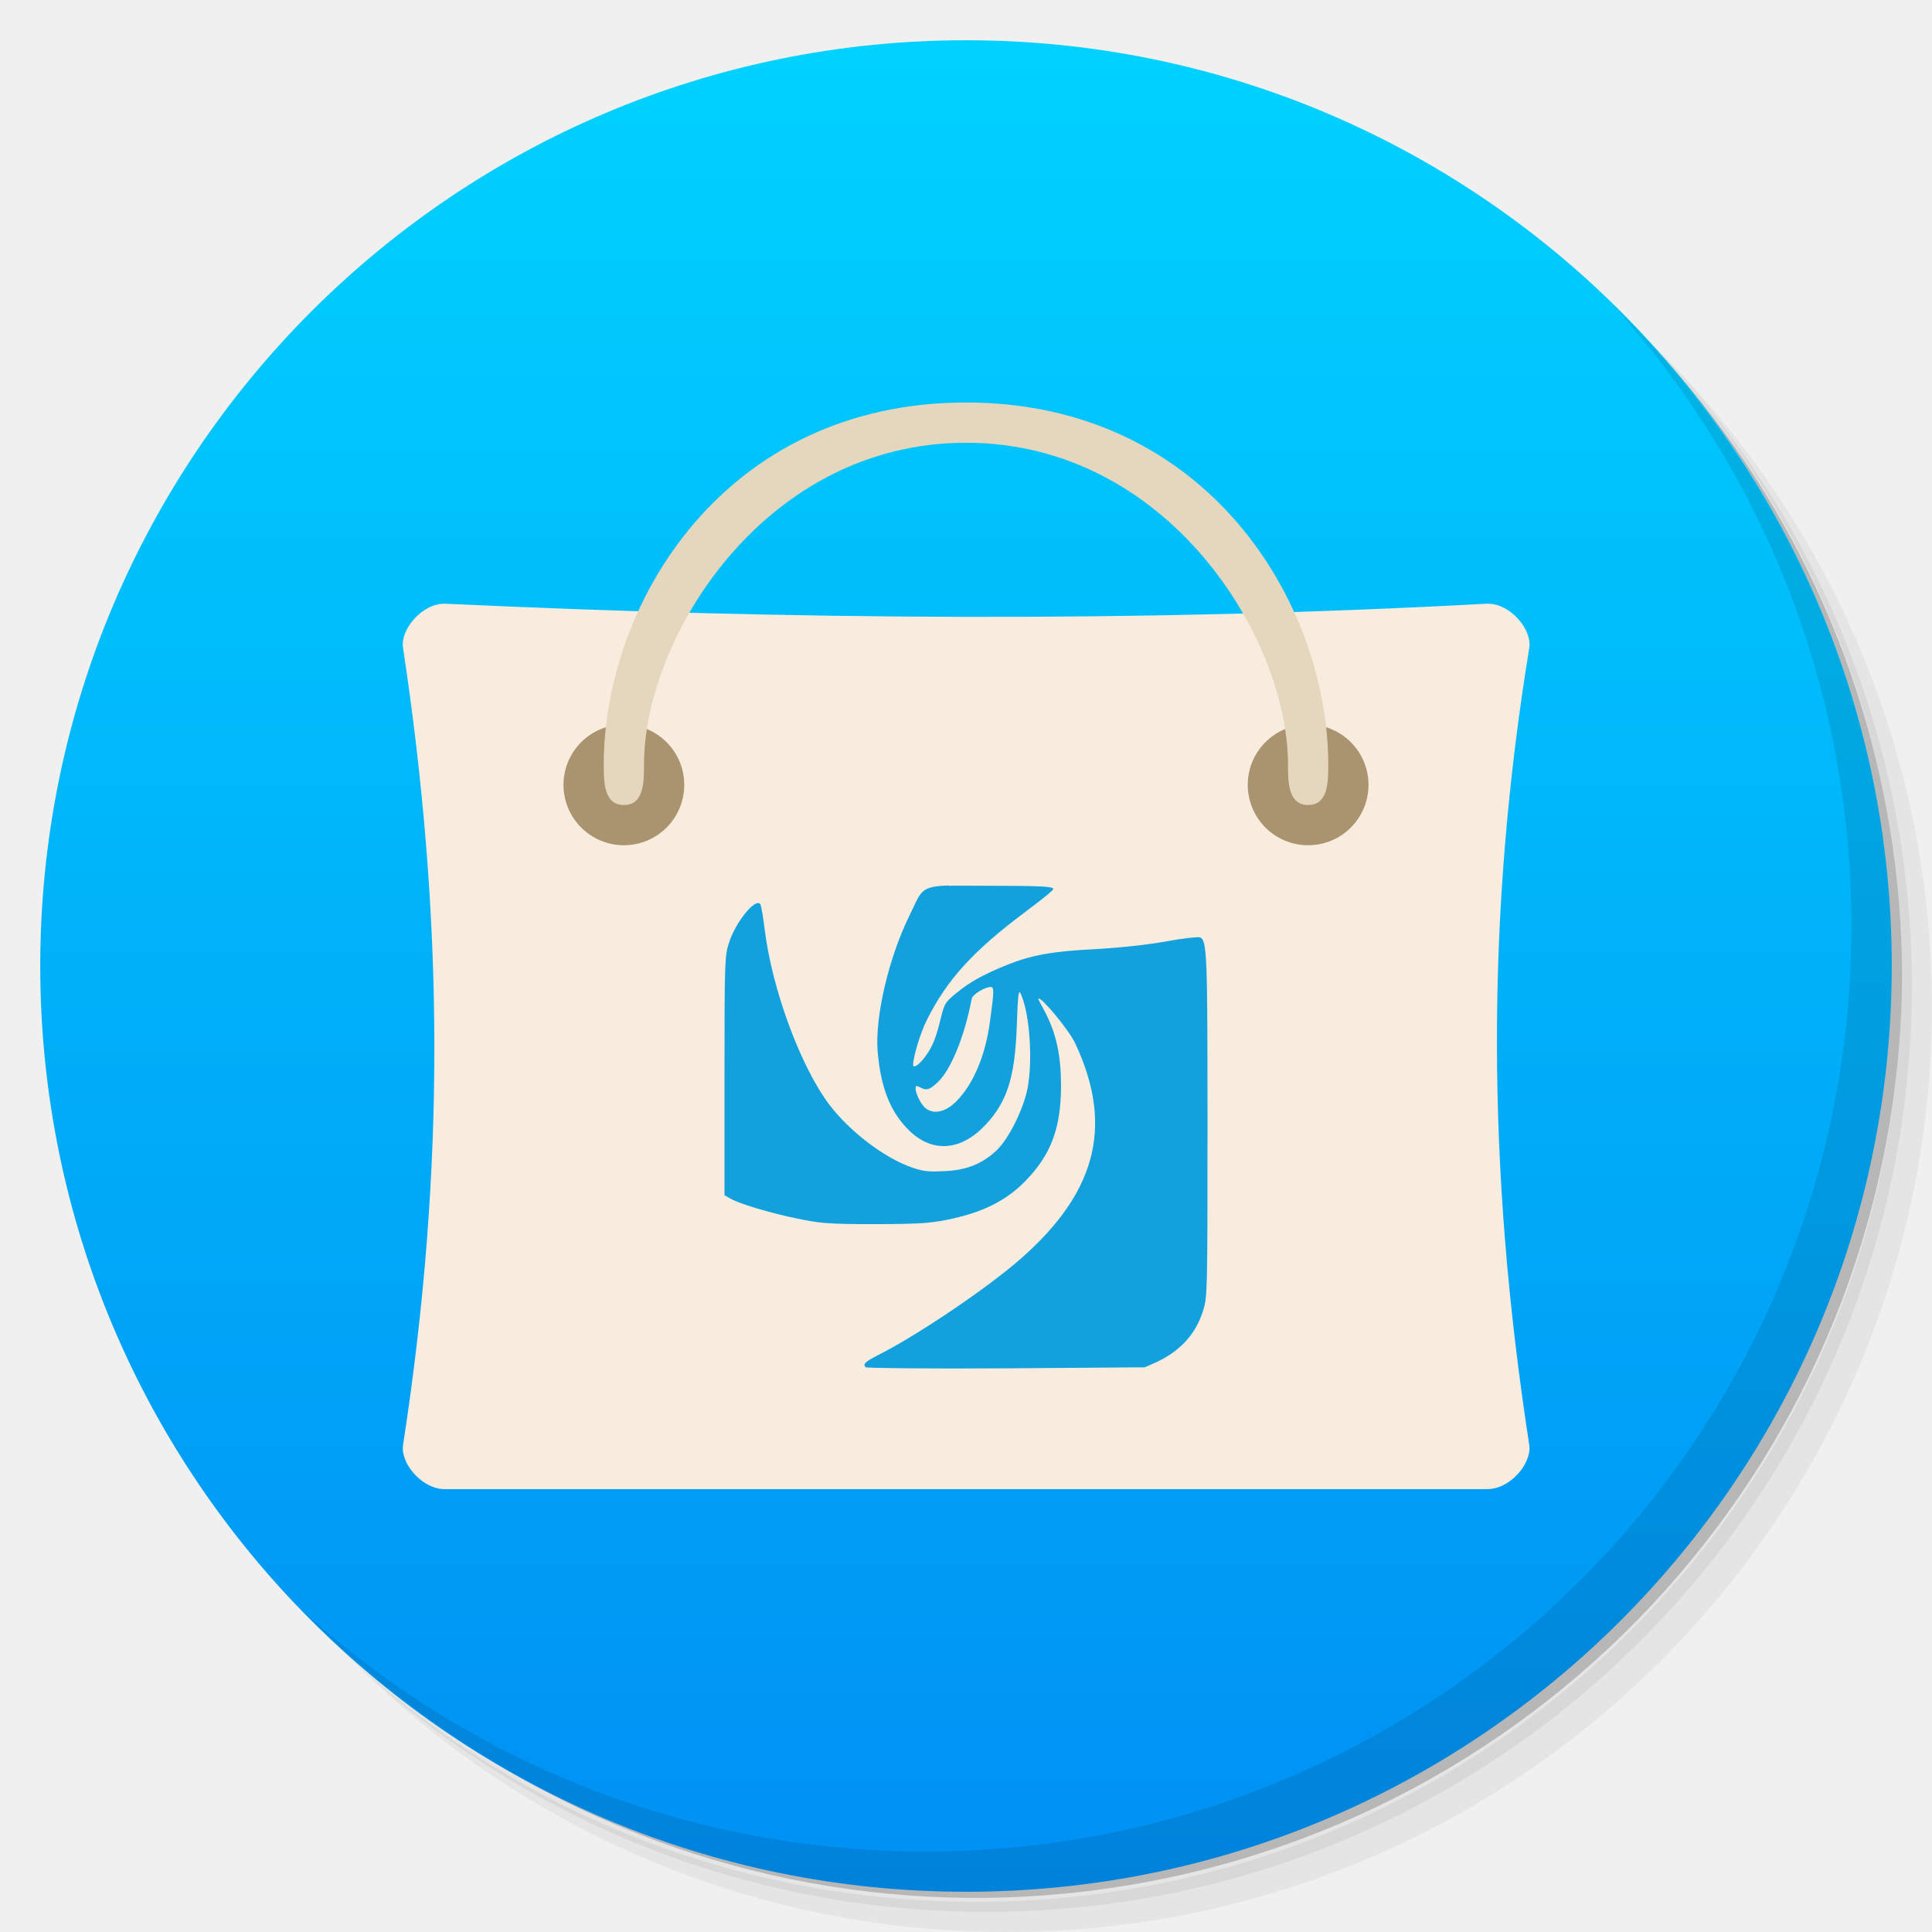
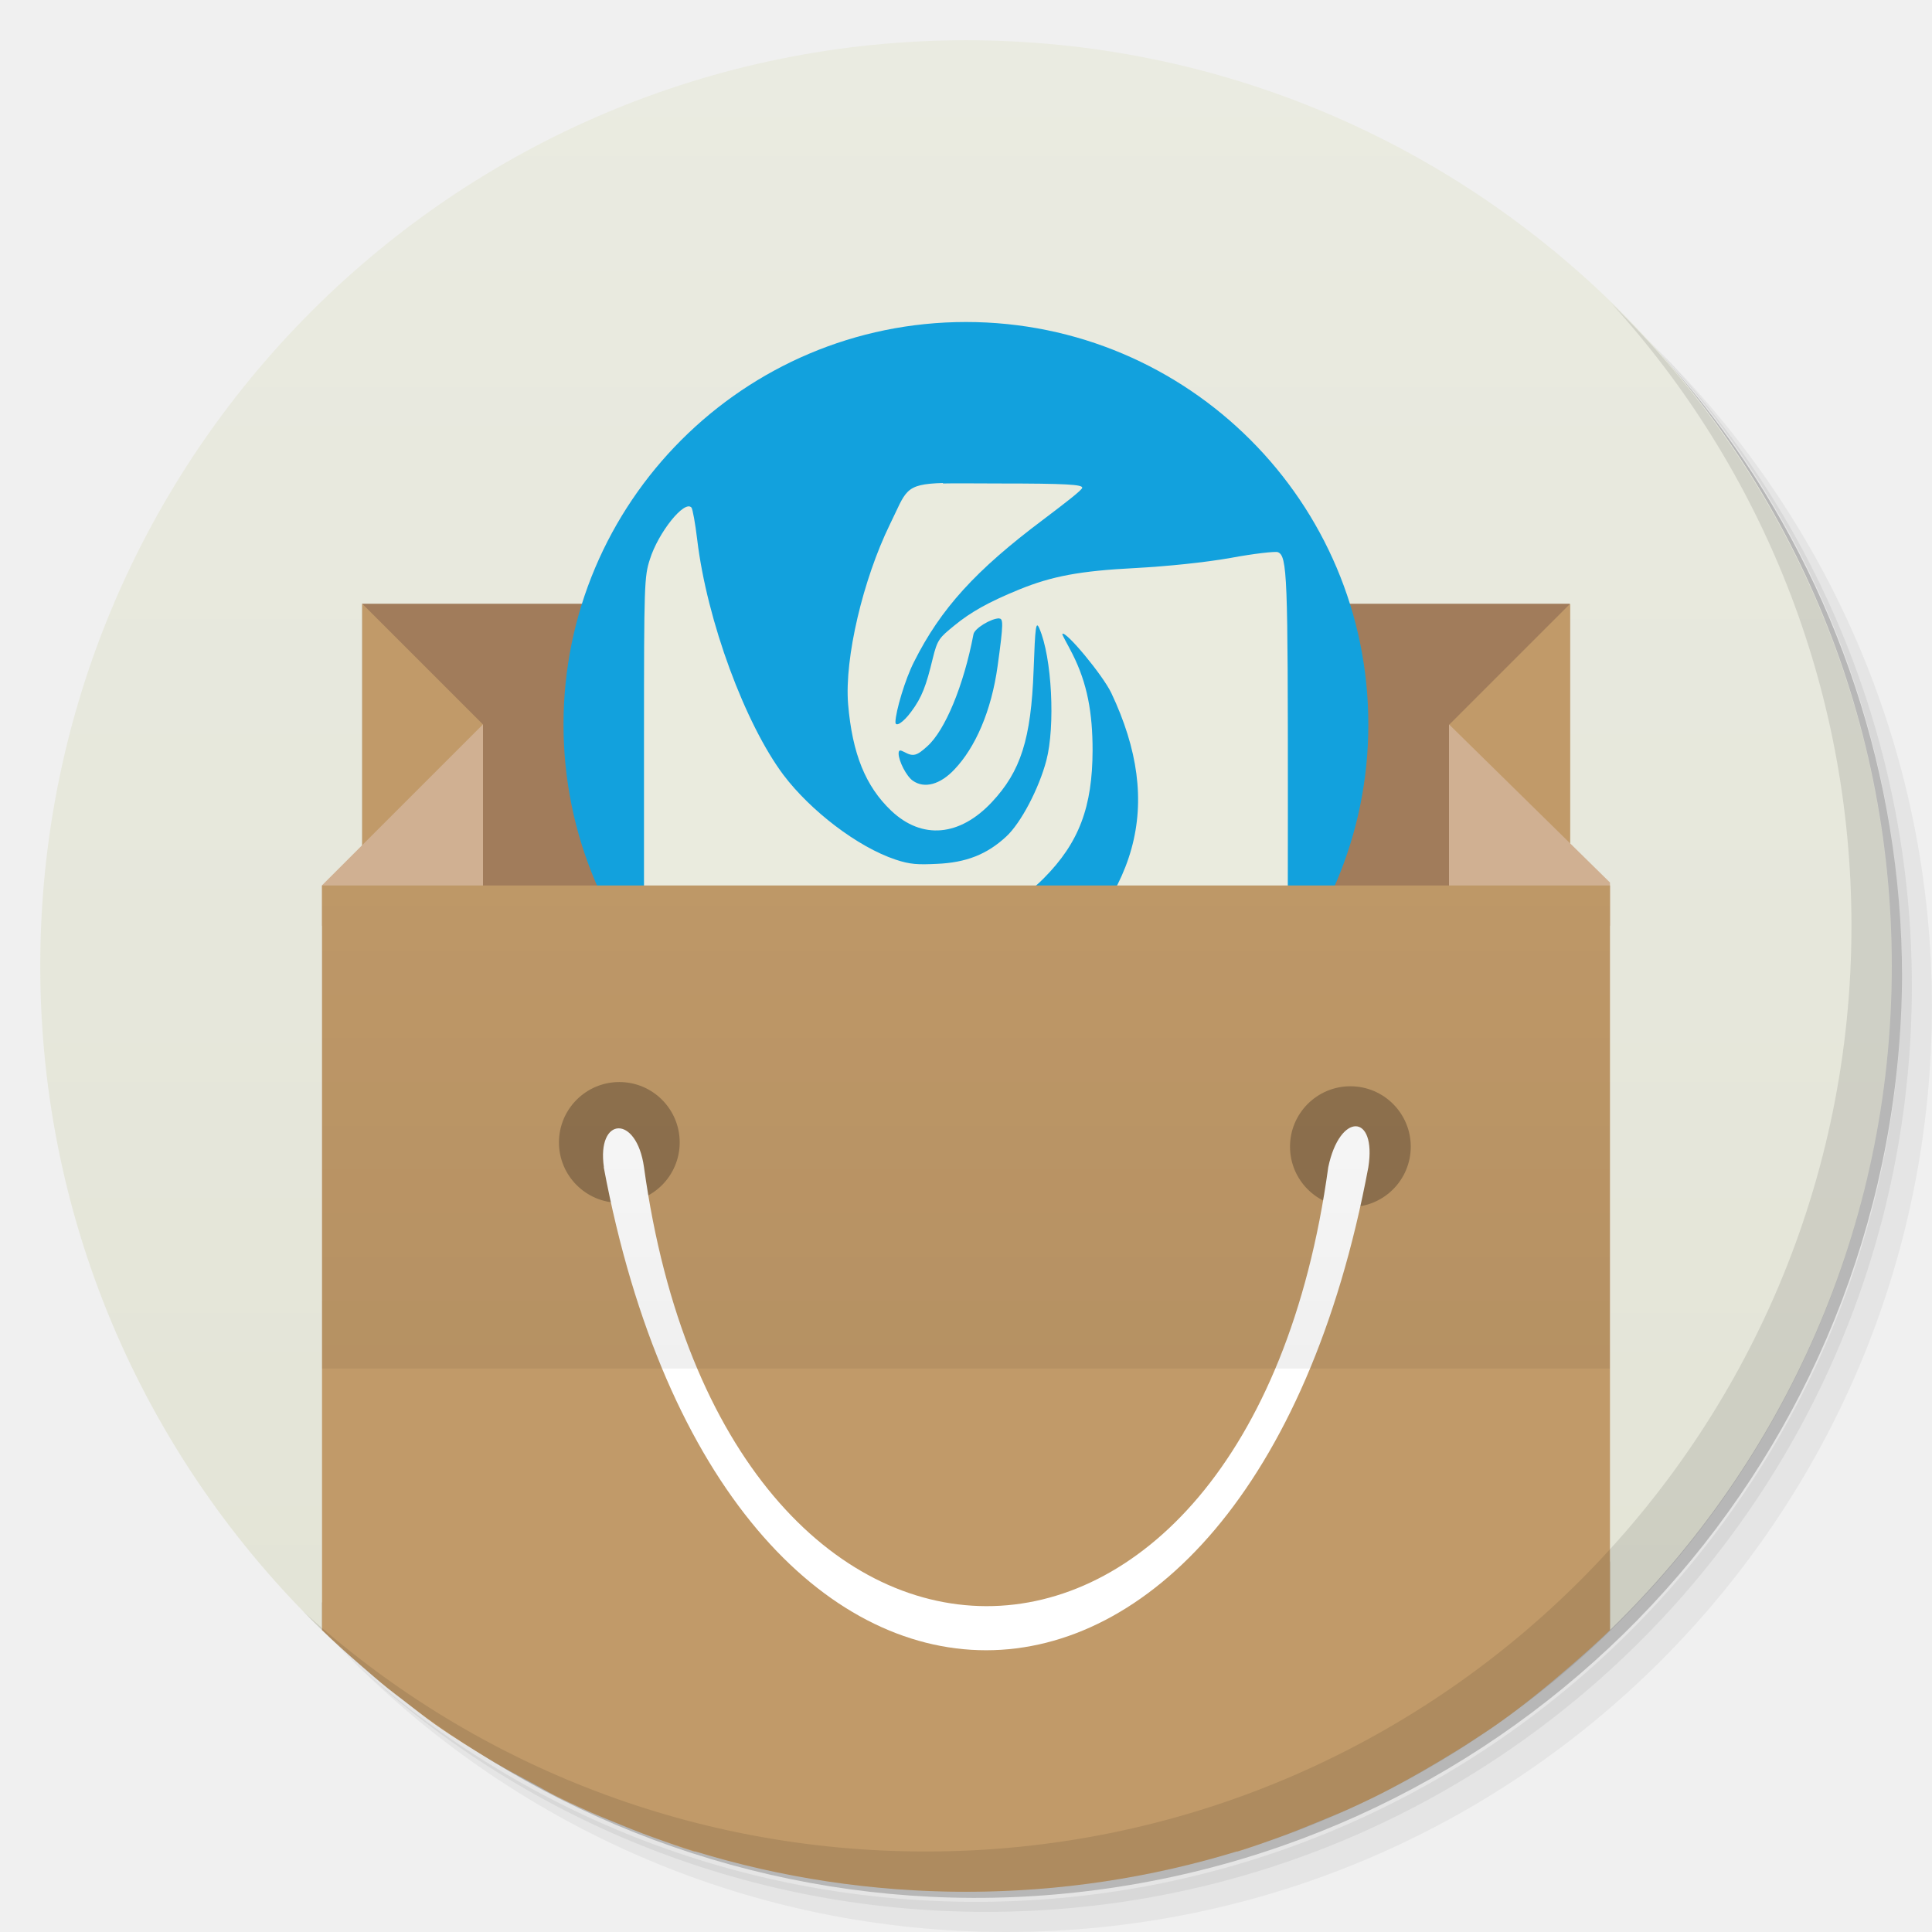
- <svg xmlns="http://www.w3.org/2000/svg" xmlns:xlink="http://www.w3.org/1999/xlink" viewBox="0 0 48 48" id="svg2" version="1.1" width="100%" height="100%">
-   <defs id="defs4">
+ <svg xmlns="http://www.w3.org/2000/svg" xmlns:xlink="http://www.w3.org/1999/xlink" viewBox="0 0 48 48">
+   <defs>
    <clipPath id="clipPath-791696858">
-       <g transform="translate(0,-1004.362)" id="g7">
-         <path d="m -24 13 c 0 1.105 -0.672 2 -1.5 2 -0.828 0 -1.5 -0.895 -1.5 -2 0 -1.105 0.672 -2 1.5 -2 0.828 0 1.5 0.895 1.5 2 z" transform="matrix(15.33333,0,0,11.5,415,878.8622)" fill="#1890d0" id="path9" />
+       <g transform="translate(0,-1004.362)">
+         <path d="m -24 13 c 0 1.105 -0.672 2 -1.5 2 -0.828 0 -1.5 -0.895 -1.5 -2 0 -1.105 0.672 -2 1.5 -2 0.828 0 1.5 0.895 1.5 2 z" transform="matrix(15.33333,0,0,11.5,415,878.8622)" fill="#1890d0" />
      </g>
    </clipPath>
-     <clipPath id="clipPath11">
-       <g transform="translate(0,-1004.362)" id="g13">
-         <path d="m -24 13 c 0 1.105 -0.672 2 -1.5 2 -0.828 0 -1.5 -0.895 -1.5 -2 0 -1.105 0.672 -2 1.5 -2 0.828 0 1.5 0.895 1.5 2 z" transform="matrix(15.33333,0,0,11.5,415,878.8622)" fill="#1890d0" id="path15" />
+     <clipPath>
+       <g transform="translate(0,-1004.362)">
+         <path d="m -24 13 c 0 1.105 -0.672 2 -1.5 2 -0.828 0 -1.5 -0.895 -1.5 -2 0 -1.105 0.672 -2 1.5 -2 0.828 0 1.5 0.895 1.5 2 z" transform="matrix(15.33333,0,0,11.5,415,878.8622)" fill="#1890d0" />
      </g>
    </clipPath>
    <linearGradient id="linearGradient3132" gradientUnits="userSpaceOnUse" gradientTransform="matrix(1,0,0,1.090909,2.98819e-6,-3.09091)" y1="34" x2="0" y2="19">
-       <stop stop-color="#000" stop-opacity="0.059" id="stop18" />
-       <stop offset="1" stop-color="#000" stop-opacity="0" id="stop20" />
+       <stop stop-color="#000" stop-opacity="0.059" />
+       <stop offset="1" stop-color="#000" stop-opacity="0" />
    </linearGradient>
    <linearGradient id="linearGradient3165" gradientUnits="userSpaceOnUse" gradientTransform="matrix(0,-1,1,0,-1.5e-6,48)" x1="1" x2="47">
-       <stop stop-color="#e2e3d5" stop-opacity="1" id="stop23" />
-       <stop offset="1" stop-color="#eaebe1" stop-opacity="1" id="stop25" />
+       <stop stop-color="#e2e3d5" stop-opacity="1" />
+       <stop offset="1" stop-color="#eaebe1" stop-opacity="1" />
    </linearGradient>
-     <linearGradient id="linearGradient3764" x1="1" x2="47" gradientUnits="userSpaceOnUse" gradientTransform="matrix(0,-1,1,0,-1.5e-6,48)">
-       <stop stop-color="#f6b042" stop-opacity="1" id="stop7" />
-       <stop offset="1" stop-color="#f7b754" stop-opacity="1" id="stop9" />
-     </linearGradient>
-     <clipPath id="clipPath-096530490">
-       <g transform="translate(0,-1004.362)" id="g12">
-         <path style="fill:#1890d0" d="m -24,13 c 0,1.105 -0.672,2 -1.5,2 -0.828,0 -1.5,-0.895 -1.5,-2 0,-1.105 0.672,-2 1.5,-2 0.828,0 1.5,0.895 1.5,2 z" transform="matrix(15.33333,0,0,11.5,415,878.8622)" id="path14" />
-       </g>
-     </clipPath>
-     <clipPath id="clipPath-106233399">
-       <g transform="translate(0,-1004.362)" id="g17">
-         <path style="fill:#1890d0" d="m -24,13 c 0,1.105 -0.672,2 -1.5,2 -0.828,0 -1.5,-0.895 -1.5,-2 0,-1.105 0.672,-2 1.5,-2 0.828,0 1.5,0.895 1.5,2 z" transform="matrix(15.33333,0,0,11.5,415,878.8622)" id="path19" />
-       </g>
-     </clipPath>
-     <linearGradient xlink:href="#linear0" id="linearGradient3086" gradientUnits="userSpaceOnUse" gradientTransform="matrix(0,-3.543307,3.543307,0,-3.50784e-7,48)" x1="0" x2="13.547" />
-     <linearGradient id="linear0" gradientUnits="userSpaceOnUse" x1="0" x2="13.547" gradientTransform="matrix(0,-3.543307,3.543307,0,-3.50784e-7,48)">
-       <stop stop-color="#008ef3" stop-opacity="1" id="stop19" />
-       <stop offset="1" stop-color="#00d4ff" stop-opacity="1" id="stop21" />
-     </linearGradient>
-     <linearGradient x2="13.547" x1="0" gradientTransform="matrix(0,-3.543307,3.543307,0,-1e-6,48)" gradientUnits="userSpaceOnUse" id="linearGradient3041" xlink:href="#linear0" />
  </defs>
-   <g id="g21">
-     <path style="opacity:0.05" d="m 36.31,5 c 5.859,4.062 9.688,10.831 9.688,18.5 0,12.426 -10.07,22.5 -22.5,22.5 -7.669,0 -14.438,-3.828 -18.5,-9.688 1.037,1.822 2.306,3.499 3.781,4.969 4.085,3.712 9.514,5.969 15.469,5.969 12.703,0 23,-10.298 23,-23 0,-5.954 -2.256,-11.384 -5.969,-15.469 C 39.81,7.306 38.132,6.037 36.31,5 z m 4.969,3.781 c 3.854,4.113 6.219,9.637 6.219,15.719 0,12.703 -10.297,23 -23,23 -6.081,0 -11.606,-2.364 -15.719,-6.219 4.16,4.144 9.883,6.719 16.219,6.719 12.703,0 23,-10.298 23,-23 0,-6.335 -2.575,-12.06 -6.719,-16.219 z" id="path23" />
-     <path style="opacity:0.1" d="m 41.28,8.781 c 3.712,4.085 5.969,9.514 5.969,15.469 0,12.703 -10.297,23 -23,23 -5.954,0 -11.384,-2.256 -15.469,-5.969 4.113,3.854 9.637,6.219 15.719,6.219 12.703,0 23,-10.298 23,-23 0,-6.081 -2.364,-11.606 -6.219,-15.719 z" id="path25" />
-     <path style="opacity:0.2" d="M 31.25,2.375 C 39.865,5.529 46,13.792 46,23.505 c 0,12.426 -10.07,22.5 -22.5,22.5 -9.708,0 -17.971,-6.135 -21.12,-14.75 a 23,23 0 0 0 44.875,-7 23,23 0 0 0 -16,-21.875 z" id="path27" />
+   <g>
+     <path d="m 36.31 5 c 5.859 4.062 9.688 10.831 9.688 18.5 c 0 12.426 -10.07 22.5 -22.5 22.5 c -7.669 0 -14.438 -3.828 -18.5 -9.688 c 1.037 1.822 2.306 3.499 3.781 4.969 c 4.085 3.712 9.514 5.969 15.469 5.969 c 12.703 0 23 -10.298 23 -23 c 0 -5.954 -2.256 -11.384 -5.969 -15.469 c -1.469 -1.475 -3.147 -2.744 -4.969 -3.781 z m 4.969 3.781 c 3.854 4.113 6.219 9.637 6.219 15.719 c 0 12.703 -10.297 23 -23 23 c -6.081 0 -11.606 -2.364 -15.719 -6.219 c 4.16 4.144 9.883 6.719 16.219 6.719 c 12.703 0 23 -10.298 23 -23 c 0 -6.335 -2.575 -12.06 -6.719 -16.219 z" opacity="0.05" />
+     <path d="m 41.28 8.781 c 3.712 4.085 5.969 9.514 5.969 15.469 c 0 12.703 -10.297 23 -23 23 c -5.954 0 -11.384 -2.256 -15.469 -5.969 c 4.113 3.854 9.637 6.219 15.719 6.219 c 12.703 0 23 -10.298 23 -23 c 0 -6.081 -2.364 -11.606 -6.219 -15.719 z" opacity="0.1" />
+     <path d="m 31.25 2.375 c 8.615 3.154 14.75 11.417 14.75 21.13 c 0 12.426 -10.07 22.5 -22.5 22.5 c -9.708 0 -17.971 -6.135 -21.12 -14.75 a 23 23 0 0 0 44.875 -7 a 23 23 0 0 0 -16 -21.875 z" opacity="0.2" />
  </g>
-   <path style="fill:url(#linearGradient3041);stroke:none" d="M 24,1 C 11.297,1 1,11.297 1,24 1,36.703 11.297,47 24,47 36.703,47 47,36.703 47,24 47,11.297 36.703,1 24,1 z" id="path33" />
-   <g id="g33" />
-   <g id="g35">
-     <g clip-path="url(#clipPath-096530490)" id="g37">
-       <g transform="translate(1,1)" id="g39">
-         <g style="opacity:0.1" id="g41">
-           <g id="g43">
-             <path style="fill:#000000;fill-opacity:1;fill-rule:nonzero;stroke:none" d="m 11.08,15 c -0.586,-0.031 -1.145,0.648 -1.066,1.098 1.01,6.68 1.063,12.918 0,19.801 -0.074,0.453 0.48,1.121 1.066,1.098 8.617,0 17.227,0 25.836,0 0.598,0.023 1.148,-0.645 1.078,-1.098 -1.063,-6.879 -1.078,-13.199 0,-19.801 0.078,-0.453 -0.48,-1.133 -1.078,-1.098 -8.738,0.473 -17.32,0.395 -25.836,0 m 0,0" id="path45" />
-             <path style="fill:#000000;fill-opacity:1;fill-rule:nonzero;stroke:none" d="M 17,19.5 C 17,20.328 16.328,21 15.5,21 14.672,21 14,20.328 14,19.5 14,18.672 14.672,18 15.5,18 c 0.828,0 1.5,0.672 1.5,1.5 m 0,0" id="path47" />
-             <path style="fill:#000000;fill-opacity:1;fill-rule:nonzero;stroke:none" d="M 34,19.5 C 34,20.328 33.328,21 32.5,21 31.672,21 31,20.328 31,19.5 31,18.672 31.672,18 32.5,18 c 0.828,0 1.5,0.672 1.5,1.5 m 0,0" id="path49" />
-             <path style="fill:#000000;fill-opacity:1;fill-rule:nonzero;stroke:none" d="M 15.5,20 C 15,20 15,19.422 15,19 c 0,-4.01 3,-9 9,-9 5.996,0 9,4.988 9,9 0,0.422 0,1 -0.5,1 C 32,20 32,19.422 32,19 c 0,-3.168 -3,-8 -8,-8 -5,0 -8,4.832 -8,8 0,0.422 0,1 -0.496,1 m 0,0" id="path51" />
-             <path style="fill:#000000;fill-opacity:1;fill-rule:nonzero;stroke:none" d="m 27.313,20.04 c -0.43,0.035 -0.832,0.262 -1.063,0.656 -0.371,0.641 -0.141,1.445 0.5,1.816 0.637,0.367 1.445,0.168 1.813,-0.469 0.367,-0.637 0.137,-1.473 -0.5,-1.844 -0.242,-0.137 -0.492,-0.172 -0.75,-0.156 M 24,21.449 c -0.926,0 -1.789,0.207 -2.563,0.594 l 0.938,1.688 c 0.5,-0.234 1.039,-0.375 1.629,-0.375 2.035,0 3.699,1.566 3.875,3.578 l 1.906,-0.031 c -0.094,-1.473 -0.73,-2.813 -1.719,-3.781 -0.508,0.191 -1.086,0.164 -1.594,-0.125 -0.508,-0.293 -0.82,-0.777 -0.906,-1.313 -0.492,-0.137 -1.027,-0.219 -1.563,-0.219 m -3.223,0.98 c -1.168,0.781 -2.043,1.945 -2.406,3.348 0.422,0.344 0.719,0.883 0.719,1.469 0,0.59 -0.297,1.129 -0.719,1.473 0.363,1.398 1.238,2.559 2.406,3.344 l 0.969,-1.625 c -1,-0.707 -1.656,-1.871 -1.656,-3.191 0,-1.316 0.652,-2.512 1.656,-3.219 m -4.547,1.871 c -0.738,0 -1.344,0.609 -1.344,1.344 0,0.738 0.605,1.313 1.344,1.313 0.738,0 1.313,-0.574 1.313,-1.313 0,-0.734 -0.574,-1.344 -1.313,-1.344 m 10.664,1.688 c -0.172,1.992 -1.84,3.578 -3.875,3.578 -0.59,0 -1.129,-0.141 -1.625,-0.375 l -0.941,1.688 c 0.777,0.391 1.641,0.602 2.563,0.602 0.539,0 1.07,-0.078 1.563,-0.227 0.09,-0.527 0.402,-1.02 0.906,-1.309 0.508,-0.297 1.09,-0.348 1.594,-0.156 0.988,-0.973 1.629,-2.281 1.719,-3.75 m -2.559,4.172 c -0.172,0.023 -0.305,0.102 -0.465,0.191 -0.641,0.367 -0.871,1.172 -0.5,1.813 0.367,0.641 1.172,0.867 1.813,0.5 0.637,-0.363 0.867,-1.199 0.5,-1.844 -0.277,-0.477 -0.828,-0.719 -1.344,-0.656 m -0.004,0" id="path53" />
+   <path d="m 24 1 c -12.703 0 -23 10.297 -23 23 c 0 6.479 2.69 12.32 7 16.5 l 0 -6.5 l 0 -12 l 32 0 l 0 12 l 0 6.5 c 4.31 -4.18 7 -10.02 7 -16.5 c 0 -12.703 -10.297 -23 -23 -23 z m 16 39.5 c -0.323 0.313 -0.66 0.612 -1 0.906 c 0.34 -0.294 0.677 -0.593 1 -0.906 z m -32 0 c 0.323 0.313 0.66 0.613 1 0.906 c -0.34 -0.294 -0.677 -0.593 -1 -0.906 z m 4.281 3.281 c 0.314 0.186 0.645 0.36 0.969 0.531 c -0.321 -0.171 -0.657 -0.346 -0.969 -0.531 z m 23.438 0 c -0.412 0.245 -0.851 0.464 -1.281 0.688 c 0.43 -0.22 0.867 -0.442 1.281 -0.688 z m -18.438 2.219 c 0.46 0.14 0.934 0.263 1.406 0.375 c -0.471 -0.112 -0.948 -0.235 -1.406 -0.375 z m 13.438 0 c -0.458 0.14 -0.935 0.263 -1.406 0.375 c 0.472 -0.112 0.946 -0.235 1.406 -0.375 z" fill="url(#linearGradient3165)" fill-opacity="1" />
+   <g>
+     <g clip-path="url(#clipPath-791696858)">
+       <g transform="translate(1,1)">
+         <g opacity="0.1">
+           <g>
+             <path d="m 9 15 l 30 0 l 0 9.996 l -30 0 m 0 -9.996" fill="#000" stroke="none" fill-rule="nonzero" fill-opacity="1" />
+             <path d="m 9 15 l 3 3 l -0.664 3 l -2.336 1 m 0 -7" fill="#000" stroke="none" fill-rule="nonzero" fill-opacity="1" />
+             <path d="m 8 23 l 4 0 l 0 -0.715 c 0 -1.191 0 -6.492 0 -4.289 l -4 4 m 0 1" fill="#000" stroke="none" fill-rule="nonzero" fill-opacity="1" />
+             <path d="m 39.01 15 l -3 3 l 0.664 3 l 2.336 1 m 0 -7" fill="#000" stroke="none" fill-rule="nonzero" fill-opacity="1" />
+             <path d="m 40 23 l -4 0 l 0 -0.715 c 0 -1.191 0 -6.492 0 -4.289 l 4 3.93 m 0 1.074" fill="#000" stroke="none" fill-rule="nonzero" fill-opacity="1" />
+             <path d="m 8 34 l 0 14 l 32 0 l 0 -14 m -32 0" fill="#000" stroke="none" fill-rule="nonzero" fill-opacity="1" />
+             <path d="m 24 8 c -5.523 0 -10 4.48 -10 10 c 0 5.523 4.477 10 10 10 c 5.523 0 9.996 -4.48 9.996 -10 c 0 -5.523 -4.477 -10 -9.996 -10 m 0 0" fill="#000" stroke="none" fill-rule="nonzero" fill-opacity="1" />
+             <path d="m 23.43 12 c -0.977 0.027 -0.91 0.199 -1.324 1.035 c -0.66 1.355 -1.129 3.309 -1.035 4.461 c 0.105 1.234 0.434 2.039 1.07 2.645 c 0.77 0.73 1.707 0.637 2.504 -0.215 c 0.711 -0.762 0.973 -1.555 1.035 -3.285 c 0.039 -1.09 0.059 -1.219 0.141 -1.031 c 0.316 0.723 0.398 2.434 0.176 3.281 c -0.184 0.699 -0.633 1.559 -1 1.895 c -0.48 0.445 -1 0.645 -1.715 0.676 c -0.477 0.023 -0.668 0.016 -1.031 -0.105 c -0.949 -0.316 -2.117 -1.219 -2.785 -2.102 c -0.949 -1.266 -1.902 -3.82 -2.145 -5.855 c -0.047 -0.395 -0.113 -0.754 -0.141 -0.789 c -0.172 -0.199 -0.828 0.621 -1.035 1.289 c -0.137 0.422 -0.145 0.625 -0.145 4.387 l 0 3.973 l 0.18 0.102 c 0.25 0.164 1.352 0.496 2.25 0.676 c 0.684 0.141 0.957 0.184 2.57 0.18 c 1.617 0 1.914 -0.047 2.539 -0.18 c 1.012 -0.223 1.766 -0.586 2.391 -1.215 c 0.883 -0.887 1.211 -1.781 1.215 -3.18 c 0 -0.926 -0.129 -1.664 -0.5 -2.395 c -0.133 -0.266 -0.266 -0.48 -0.25 -0.5 c 0.082 -0.082 1 1.02 1.215 1.469 c 1.32 2.793 0.695 5.07 -2.039 7.352 c -1.207 1 -3.297 2.391 -4.5 2.996 c -0.418 0.215 -0.496 0.293 -0.391 0.395 c 0.027 0.027 2.109 0.051 4.641 0.035 l 4.605 -0.035 l 0.395 -0.176 c 0.793 -0.379 1.297 -0.941 1.535 -1.715 c 0.137 -0.445 0.141 -0.645 0.141 -6.07 c 0 -5.703 -0.012 -6.188 -0.25 -6.281 c -0.059 -0.023 -0.594 0.035 -1.18 0.145 c -0.648 0.113 -1.566 0.207 -2.359 0.25 c -1.379 0.07 -2.078 0.203 -2.891 0.535 c -0.754 0.309 -1.195 0.555 -1.609 0.895 c -0.367 0.301 -0.418 0.34 -0.535 0.82 c -0.16 0.664 -0.266 0.961 -0.535 1.32 c -0.195 0.266 -0.395 0.395 -0.391 0.254 c 0.004 -0.254 0.238 -1.059 0.465 -1.5 c 0.66 -1.313 1.523 -2.266 3.211 -3.531 c 0.523 -0.395 0.965 -0.734 0.965 -0.789 c 0 -0.078 -0.379 -0.105 -2.074 -0.105 c -0.602 0 -1.066 -0.008 -1.391 0 m 1.398 3.355 c 0.105 0 0.113 0.109 -0.035 1.176 c -0.156 1.133 -0.559 2.031 -1.07 2.57 c -0.359 0.383 -0.75 0.484 -1.035 0.285 c -0.16 -0.109 -0.355 -0.492 -0.355 -0.676 c 0 -0.094 0.035 -0.094 0.148 -0.035 c 0.215 0.117 0.305 0.09 0.563 -0.145 c 0.441 -0.391 0.906 -1.508 1.148 -2.781 c 0.02 -0.145 0.438 -0.398 0.641 -0.398 m 0 0" fill="#000" stroke="none" fill-rule="nonzero" fill-opacity="1" />
+             <path d="m 8 22 l 0 24 l 32 0 l 0 -24 m -32 0" fill="#000" stroke="none" fill-rule="nonzero" fill-opacity="1" />
+             <use xlink:href="#SVGCleanerId_0" />
+             <use xlink:href="#SVGCleanerId_1" />
+             <path d="m 15 29 c 3 16 16 16 18.996 0 c 0.211 -1.344 -0.711 -1.371 -0.996 0 c -2 14.578 -15 14.5 -17 0 c -0.184 -1.316 -1.18 -1.262 -0.996 0 m 0 0" fill="#000" stroke="none" fill-rule="nonzero" fill-opacity="1" />
+             <path d="m 8 22 l 0 12 l 31.996 0 l 0 -12 m -31.996 0" fill="#000" stroke="none" fill-rule="nonzero" />
          </g>
        </g>
      </g>
    </g>
  </g>
-   <path id="path61" d="m 11.08,15 c -0.586,-0.031 -1.145,0.648 -1.066,1.098 1.01,6.68 1.063,12.918 0,19.801 -0.074,0.453 0.48,1.121 1.066,1.098 8.617,0 17.227,0 25.836,0 0.598,0.023 1.148,-0.645 1.078,-1.098 -1.063,-6.879 -1.078,-13.199 0,-19.801 0.078,-0.453 -0.48,-1.133 -1.078,-1.098 -8.738,0.473 -17.32,0.395 -25.836,0 m 0,0" style="fill:#f8ecde;fill-opacity:1;fill-rule:nonzero;stroke:none" />
-   <path id="path63" d="M 17,19.5 C 17,20.328 16.328,21 15.5,21 14.672,21 14,20.328 14,19.5 14,18.672 14.672,18 15.5,18 c 0.828,0 1.5,0.672 1.5,1.5 m 0,0" style="fill:#a9946f;fill-opacity:1;fill-rule:nonzero;stroke:none" />
-   <path id="path65" d="M 34,19.5 C 34,20.328 33.328,21 32.5,21 31.672,21 31,20.328 31,19.5 31,18.672 31.672,18 32.5,18 c 0.828,0 1.5,0.672 1.5,1.5 m 0,0" style="fill:#a9946f;fill-opacity:1;fill-rule:nonzero;stroke:none" />
-   <path id="path67" d="M 15.5,20 C 15,20 15,19.422 15,19 c 0,-4.01 3,-9 9,-9 5.996,0 9,4.988 9,9 0,0.422 0,1 -0.5,1 C 32,20 32,19.422 32,19 c 0,-3.168 -3,-8 -8,-8 -5,0 -8,4.832 -8,8 0,0.422 0,1 -0.496,1 m 0,0" style="fill:#e5d6be;fill-opacity:1;fill-rule:nonzero;stroke:none" />
-   <g id="g71">
-     <path style="opacity:0.1" d="m 40.03,7.531 c 3.712,4.084 5.969,9.514 5.969,15.469 0,12.703 -10.297,23 -23,23 C 17.045,46 11.615,43.744 7.53,40.031 11.708,44.322 17.54,47 23.999,47 c 12.703,0 23,-10.298 23,-23 0,-6.462 -2.677,-12.291 -6.969,-16.469 z" id="path73" />
+   <path d="m 9,15 30,0 0,9.996 -30,0 M 9,15" fill="#a17c5b" fill-rule="nonzero" stroke="none" fill-opacity="1" />
+   <path d="m 9,15 3,3 -0.664,3 L 9,22 m 0,-7" fill="#c19a69" fill-rule="nonzero" stroke="none" fill-opacity="1" />
+   <path d="m 8 23 4 0 0 -0.715 c 0 -1.191 0 -6.492 0 -4.289 l -4 4 m 0 1" fill="#d0b092" fill-rule="nonzero" stroke="none" fill-opacity="1" />
+   <path d="m 39.01 15 -3 3 0.664 3 2.336 1 m 0 -7" fill="#c19a69" fill-rule="nonzero" stroke="none" fill-opacity="1" />
+   <path d="m 40,23 -4,0 0,-0.715 c 0,-1.191 0,-6.492 0,-4.289 l 4,3.93 M 40,23" fill="#d0b092" fill-rule="nonzero" stroke="none" fill-opacity="1" />
+   <path d="m 24,8 c -5.523,0 -10,4.48 -10,10 0,5.523 4.477,10 10,10 5.523,0 9.996,-4.48 9.996,-10 C 33.996,12.477 29.519,8 24,8 m 0,0" fill="#12a1dd" fill-rule="nonzero" stroke="none" fill-opacity="1" />
+   <path d="m 23.43,12 c -0.977,0.027 -0.91,0.199 -1.324,1.035 -0.66,1.355 -1.129,3.309 -1.035,4.461 0.105,1.234 0.434,2.039 1.07,2.645 0.77,0.73 1.707,0.637 2.504,-0.215 0.711,-0.762 0.973,-1.555 1.035,-3.285 0.039,-1.09 0.059,-1.219 0.141,-1.031 0.316,0.723 0.398,2.434 0.176,3.281 -0.184,0.699 -0.633,1.559 -1,1.895 -0.48,0.445 -1,0.645 -1.715,0.676 -0.477,0.023 -0.668,0.016 -1.031,-0.105 C 21.302,21.041 20.134,20.138 19.466,19.255 18.517,17.989 17.564,15.435 17.321,13.4 17.274,13.005 17.208,12.646 17.18,12.611 17.008,12.412 16.352,13.232 16.145,13.9 16.008,14.322 16,14.525 16,18.287 l 0,3.973 0.18,0.102 c 0.25,0.164 1.352,0.496 2.25,0.676 0.684,0.141 0.957,0.184 2.57,0.18 1.617,0 1.914,-0.047 2.539,-0.18 1.012,-0.223 1.766,-0.586 2.391,-1.215 0.883,-0.887 1.211,-1.781 1.215,-3.18 0,-0.926 -0.129,-1.664 -0.5,-2.395 -0.133,-0.266 -0.266,-0.48 -0.25,-0.5 0.082,-0.082 1,1.02 1.215,1.469 1.32,2.793 0.695,5.07 -2.039,7.352 -1.207,1 -3.297,2.391 -4.5,2.996 -0.418,0.215 -0.496,0.293 -0.391,0.395 0.027,0.027 2.109,0.051 4.641,0.035 l 4.605,-0.035 0.395,-0.176 c 0.793,-0.379 1.297,-0.941 1.535,-1.715 0.137,-0.445 0.141,-0.645 0.141,-6.07 0,-5.703 -0.012,-6.188 -0.25,-6.281 -0.059,-0.023 -0.594,0.035 -1.18,0.145 -0.648,0.113 -1.566,0.207 -2.359,0.25 -1.379,0.07 -2.078,0.203 -2.891,0.535 -0.754,0.309 -1.195,0.555 -1.609,0.895 -0.367,0.301 -0.418,0.34 -0.535,0.82 -0.16,0.664 -0.266,0.961 -0.535,1.32 -0.195,0.266 -0.395,0.395 -0.391,0.254 0.004,-0.254 0.238,-1.059 0.465,-1.5 0.66,-1.313 1.523,-2.266 3.211,-3.531 0.523,-0.395 0.965,-0.734 0.965,-0.789 0,-0.078 -0.379,-0.105 -2.074,-0.105 -0.602,0 -1.066,-0.008 -1.391,0 m 1.398,3.355 c 0.105,0 0.113,0.109 -0.035,1.176 -0.156,1.133 -0.559,2.031 -1.07,2.57 -0.359,0.383 -0.75,0.484 -1.035,0.285 -0.16,-0.109 -0.355,-0.492 -0.355,-0.676 0,-0.094 0.035,-0.094 0.148,-0.035 0.215,0.117 0.305,0.09 0.563,-0.145 0.441,-0.391 0.906,-1.508 1.148,-2.781 0.02,-0.145 0.438,-0.398 0.641,-0.398 m 0,0" fill="#eaebde" fill-rule="nonzero" stroke="none" fill-opacity="1" />
+   <path d="m 8 22 l 0 12 l 0 6.5 c 0.323 0.313 0.66 0.612 1 0.906 c 0.206 0.178 0.413 0.361 0.625 0.531 c 0.135 0.108 0.269 0.207 0.406 0.313 c 0.26 0.199 0.513 0.405 0.781 0.594 c 0.471 0.332 0.973 0.641 1.469 0.938 c 0.312 0.185 0.648 0.36 0.969 0.531 c 0.21 0.112 0.411 0.238 0.625 0.344 c 0.176 0.087 0.353 0.168 0.531 0.25 c 0.094 0.043 0.187 0.083 0.281 0.125 c 0.176 0.078 0.353 0.145 0.531 0.219 c 0.342 0.142 0.681 0.281 1.031 0.406 c 0.33 0.118 0.663 0.241 1 0.344 c 0.01 0.003 0.022 -0.003 0.031 0 c 2.121 0.648 4.385 1 6.719 1 c 2.334 0 4.598 -0.352 6.719 -1 l 0.031 0 c 0.344 -0.106 0.663 -0.223 1 -0.344 c 0.35 -0.126 0.689 -0.264 1.031 -0.406 c 0.273 -0.113 0.545 -0.22 0.813 -0.344 c 0.179 -0.083 0.355 -0.163 0.531 -0.25 c 0.54 -0.266 1.078 -0.568 1.594 -0.875 c 0.304 -0.182 0.612 -0.367 0.906 -0.563 c 0.185 -0.122 0.381 -0.247 0.563 -0.375 c 0.633 -0.446 1.228 -0.932 1.813 -1.438 c 0.34 -0.294 0.677 -0.593 1 -0.906 l 0 -6.5 l 0 -12 l -32 0 z" fill="#c19a69" fill-rule="nonzero" stroke="none" fill-opacity="1" />
+   <path id="SVGCleanerId_0" d="m 16.887 28.383 c 0 0.828 -0.672 1.5 -1.5 1.5 -0.828 0 -1.5 -0.672 -1.5 -1.5 0 -0.828 0.672 -1.5 1.5 -1.5 0.828 0 1.5 0.672 1.5 1.5 m 0 0" fill="#000" fill-rule="nonzero" stroke="none" fill-opacity="0.251" />
+   <path id="SVGCleanerId_1" d="m 35.05 28.488 c 0 0.828 -0.672 1.5 -1.5 1.5 -0.828 0 -1.5 -0.672 -1.5 -1.5 0 -0.828 0.672 -1.5 1.5 -1.5 0.828 0 1.5 0.672 1.5 1.5 m 0 0" fill="#000" fill-rule="nonzero" stroke="none" fill-opacity="0.251" />
+   <path d="m 15 29 c 3 16 16 16 18.996 0 0.211 -1.344 -0.711 -1.371 -0.996 0 -2 14.578 -15 14.5 -17 0 -0.184 -1.316 -1.18 -1.262 -0.996 0 m 0 0" fill="#fff" fill-rule="nonzero" stroke="none" fill-opacity="1" />
+   <path d="m 8,22 0,12 31.996,0 0,-12 M 8,22" fill="url(#linearGradient3132)" fill-rule="nonzero" stroke="none" />
+   <g>
+     <path d="m 40.03 7.531 c 3.712 4.084 5.969 9.514 5.969 15.469 0 12.703 -10.297 23 -23 23 c -5.954 0 -11.384 -2.256 -15.469 -5.969 4.178 4.291 10.01 6.969 16.469 6.969 c 12.703 0 23 -10.298 23 -23 0 -6.462 -2.677 -12.291 -6.969 -16.469 z" opacity="0.1" />
  </g>
-   <path d="m 23.574,22 c -0.733,0.02 -0.683,0.149 -0.993,0.776 -0.495,1.016 -0.847,2.482 -0.776,3.346 0.079,0.925 0.326,1.529 0.803,1.984 0.578,0.547 1.28,0.478 1.878,-0.161 0.533,-0.571 0.73,-1.166 0.776,-2.464 0.029,-0.817 0.044,-0.914 0.106,-0.773 0.237,0.542 0.299,1.825 0.132,2.461 -0.138,0.524 -0.475,1.169 -0.75,1.421 -0.36,0.334 -0.75,0.484 -1.286,0.507 -0.358,0.017 -0.501,0.012 -0.773,-0.079 -0.712,-0.237 -1.588,-0.914 -2.089,-1.576 -0.712,-0.949 -1.427,-2.865 -1.609,-4.391 -0.035,-0.296 -0.085,-0.565 -0.106,-0.592 -0.129,-0.149 -0.621,0.466 -0.776,0.967 C 18.006,23.741 18,23.894 18,26.715 l 0,2.98 0.135,0.076 c 0.188,0.123 1.014,0.372 1.688,0.507 0.513,0.106 0.718,0.138 1.928,0.135 1.213,0 1.436,-0.035 1.905,-0.135 0.759,-0.167 1.325,-0.439 1.794,-0.911 0.662,-0.665 0.908,-1.336 0.911,-2.385 0,-0.694 -0.097,-1.248 -0.375,-1.796 -0.1,-0.199 -0.2,-0.36 -0.188,-0.375 0.061,-0.061 0.75,0.765 0.911,1.102 0.99,2.095 0.521,3.802 -1.53,5.514 -0.905,0.75 -2.473,1.793 -3.376,2.247 -0.314,0.161 -0.372,0.22 -0.293,0.296 0.02,0.02 1.582,0.038 3.481,0.026 l 3.454,-0.026 0.296,-0.132 C 29.338,33.554 29.716,33.132 29.894,32.552 29.997,32.218 30,32.068 30,27.999 c 0,-4.277 -0.009,-4.641 -0.188,-4.711 -0.044,-0.017 -0.446,0.026 -0.885,0.109 -0.486,0.085 -1.175,0.155 -1.77,0.187 -1.034,0.052 -1.559,0.152 -2.169,0.401 -0.566,0.232 -0.896,0.416 -1.207,0.671 -0.275,0.226 -0.314,0.255 -0.401,0.615 -0.12,0.498 -0.2,0.721 -0.401,0.99 -0.146,0.199 -0.296,0.296 -0.293,0.19 0.003,-0.19 0.179,-0.794 0.349,-1.125 0.495,-0.985 1.142,-1.699 2.409,-2.648 0.392,-0.296 0.724,-0.55 0.724,-0.592 0,-0.059 -0.284,-0.079 -1.556,-0.079 -0.452,0 -0.8,-0.006 -1.043,0 m 1.049,2.516 c 0.079,0 0.085,0.082 -0.026,0.882 -0.117,0.85 -0.419,1.523 -0.803,1.927 -0.269,0.287 -0.563,0.363 -0.776,0.214 -0.12,-0.082 -0.266,-0.369 -0.266,-0.507 0,-0.07 0.026,-0.07 0.111,-0.026 0.161,0.088 0.229,0.067 0.422,-0.109 0.331,-0.293 0.68,-1.131 0.861,-2.086 0.015,-0.109 0.329,-0.298 0.481,-0.298 m 0,0" id="path85" style="fill:#12a1dd;fill-opacity:1;fill-rule:nonzero;stroke:none" />
</svg>
